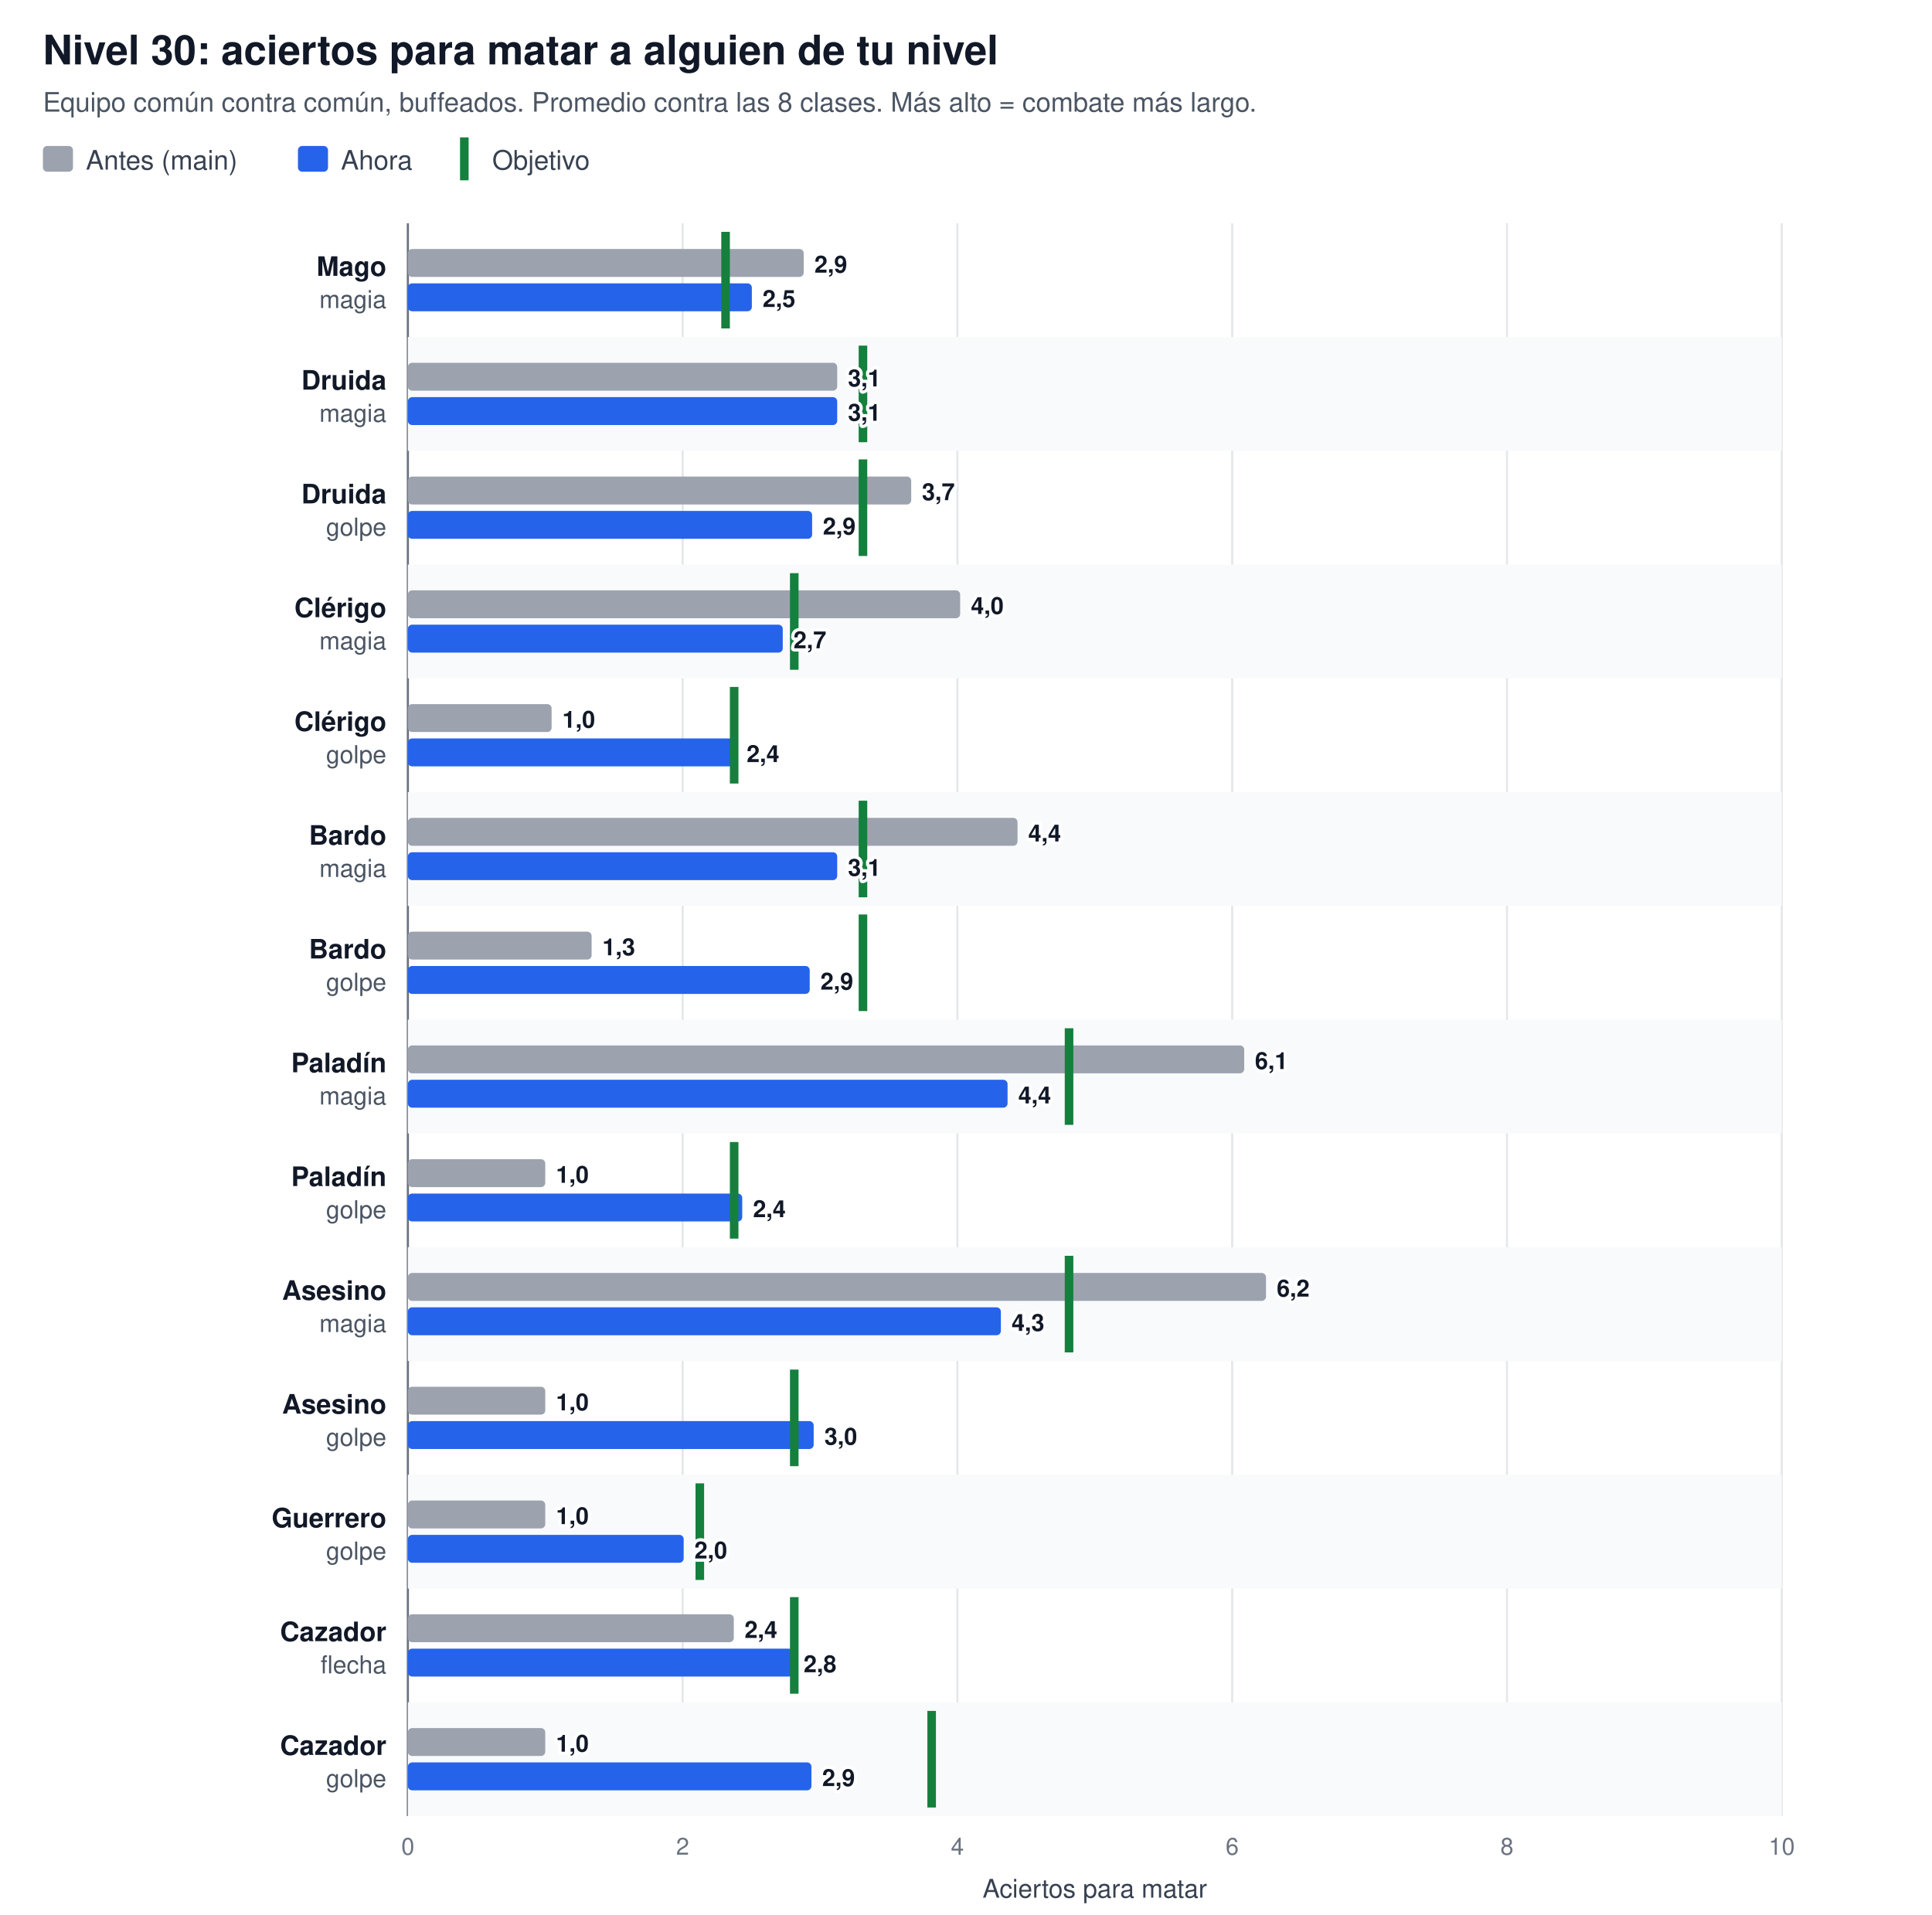
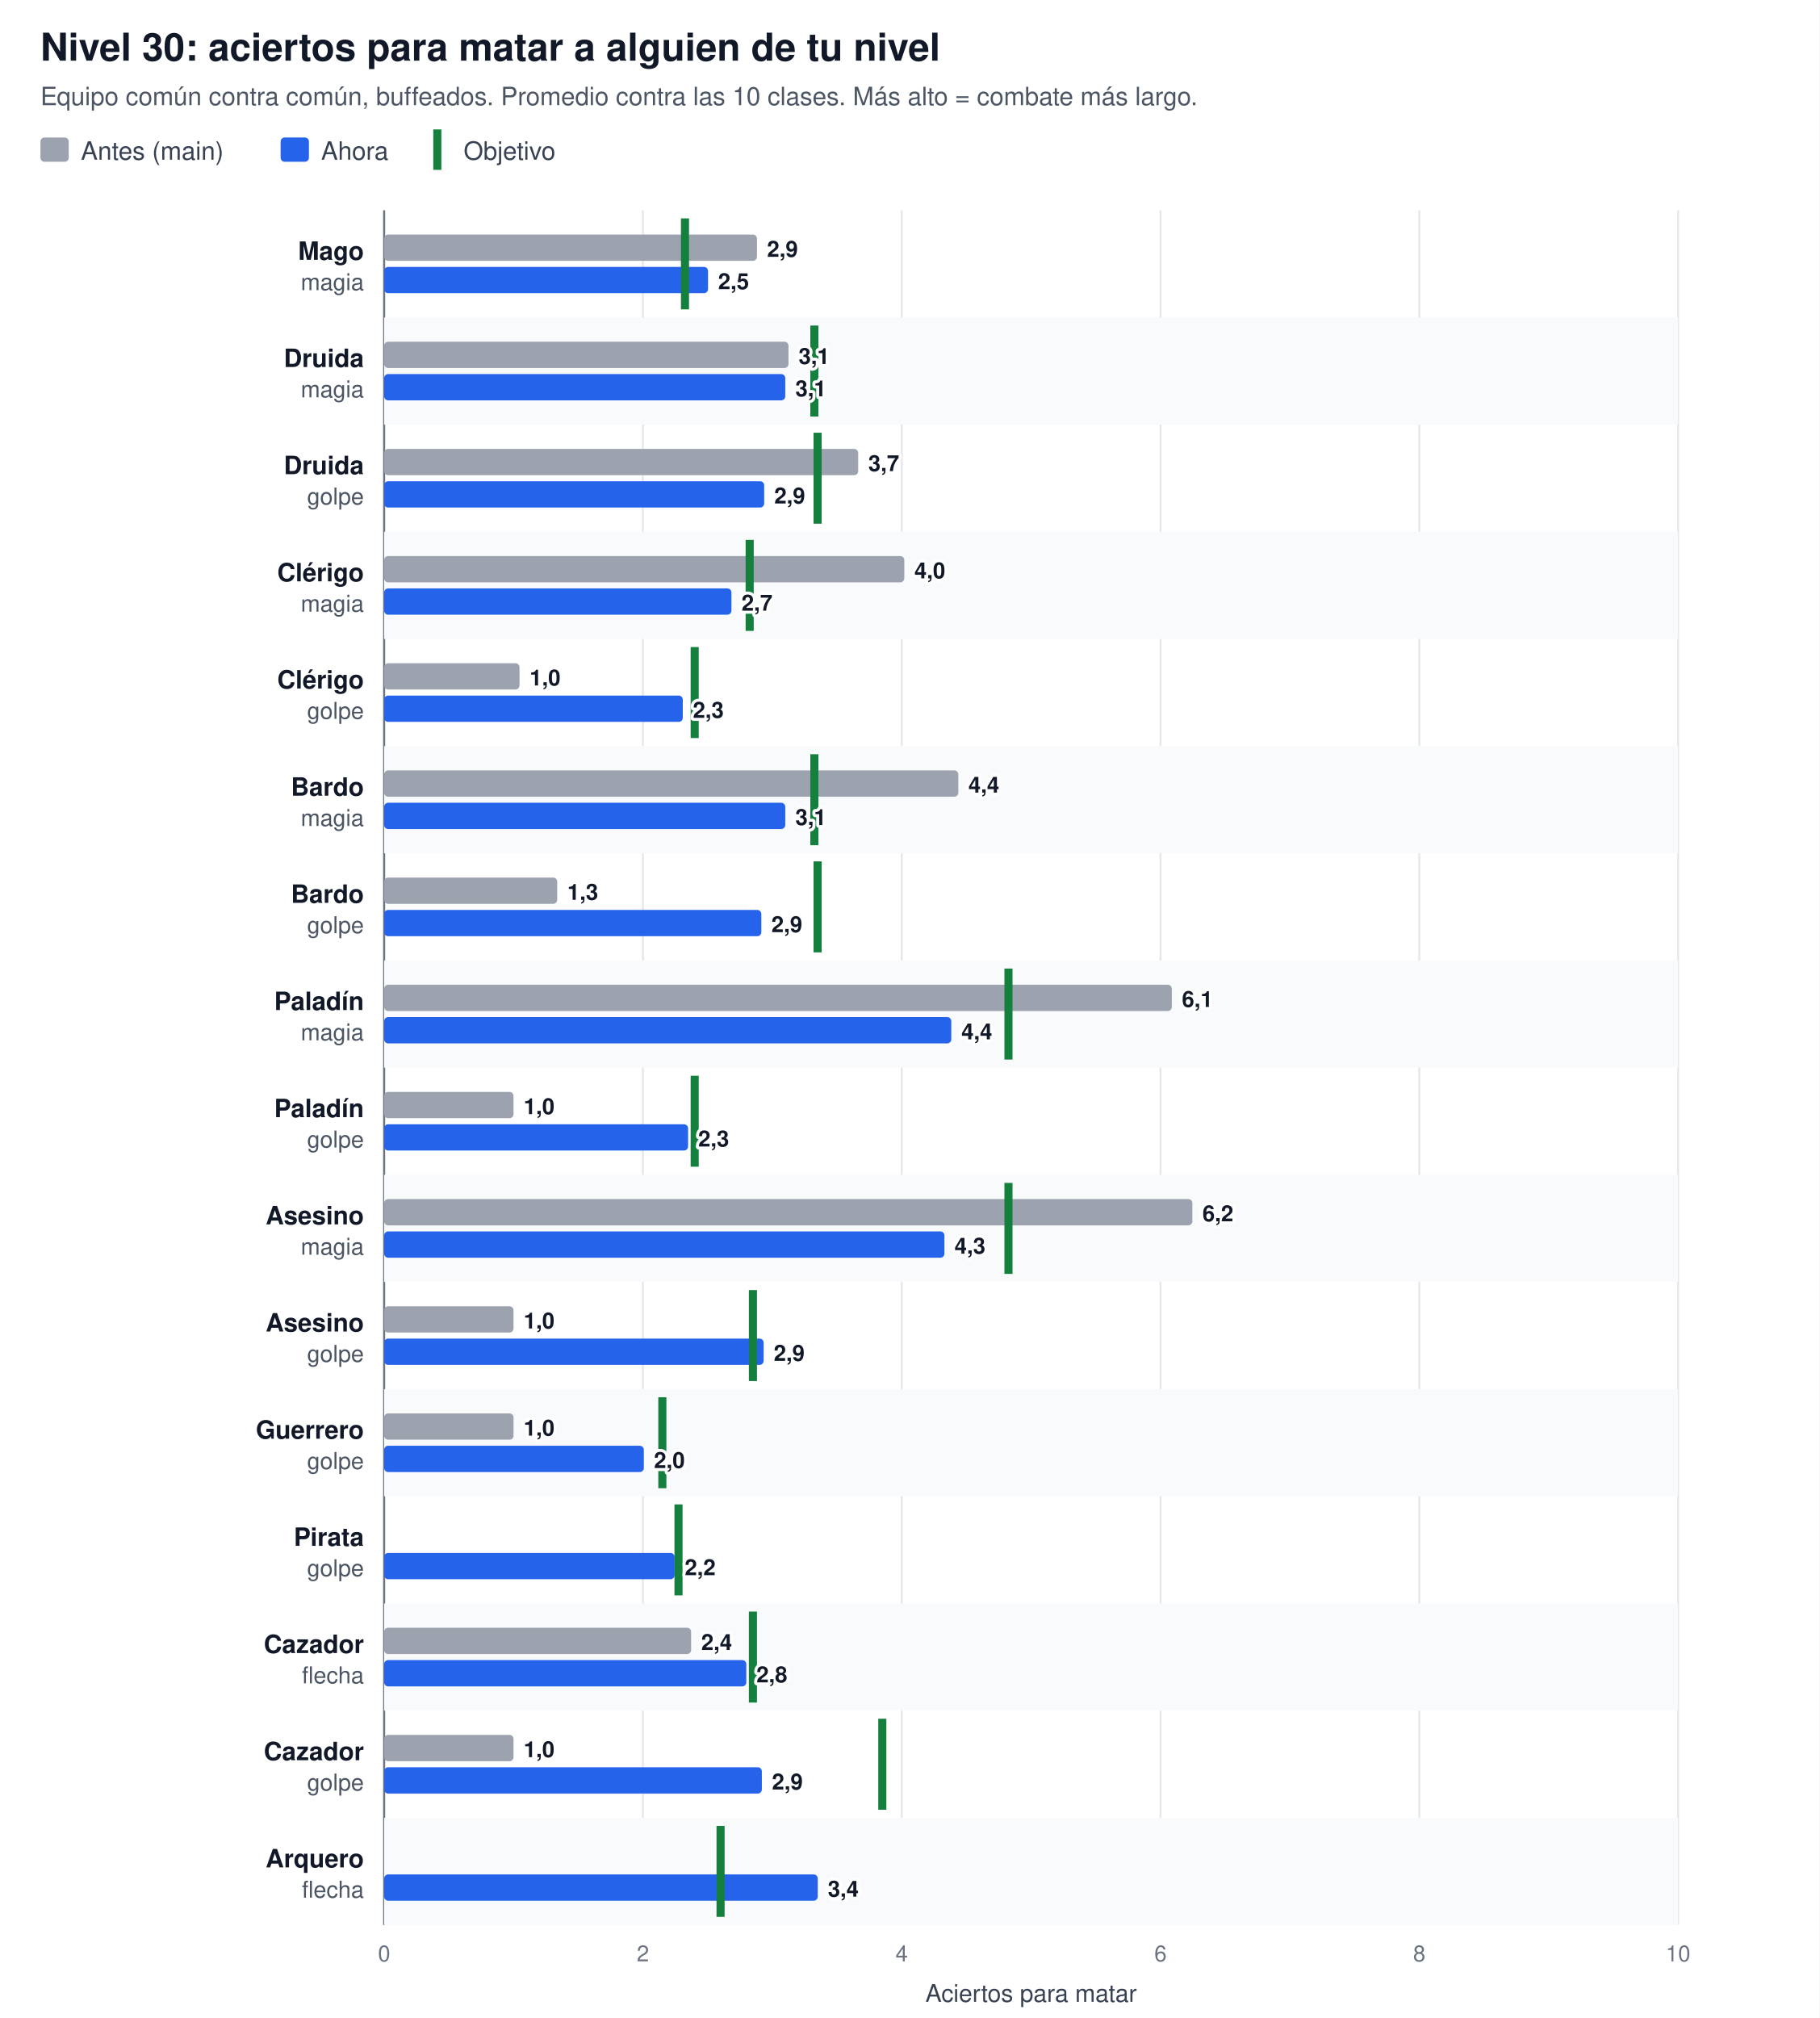
- <svg xmlns="http://www.w3.org/2000/svg" width="900" height="892" viewBox="0 0 900 892" font-family="Helvetica, Arial, sans-serif">
+ <svg xmlns="http://www.w3.org/2000/svg" width="900" height="998" viewBox="0 0 900 998" font-family="Helvetica, Arial, sans-serif">
  <rect width="100%" height="100%" fill="#ffffff" />
  <text x="20" y="30" font-size="19" font-weight="700" fill="#111827">Nivel 30: aciertos para matar a alguien de tu nivel</text>
-   <text x="20" y="52" font-size="12.5" fill="#4b5563">Equipo común contra común, buffeados. Promedio contra las 8 clases. Más alto = combate más largo.</text>
+   <text x="20" y="52" font-size="12.5" fill="#4b5563">Equipo común contra común, buffeados. Promedio contra las 10 clases. Más alto = combate más largo.</text>
  <rect x="20" y="68" width="14" height="12" fill="#9ca3af" rx="2" />
  <text x="40" y="79" font-size="12.5" fill="#374151">Antes (main)</text>
  <rect x="138.8" y="68" width="14" height="12" fill="#2563eb" rx="2" />
  <text x="158.8" y="79" font-size="12.5" fill="#374151">Ahora</text>
  <rect x="214.3" y="64" width="4" height="20" fill="#15803d" />
  <text x="229.3" y="79" font-size="12.5" fill="#374151">Objetivo</text>
-   <line x1="190" y1="104" x2="190" y2="846" stroke="#6b7280" stroke-width="1" />
-   <text x="190" y="864" font-size="11" text-anchor="middle" fill="#6b7280">0</text>
-   <line x1="318" y1="104" x2="318" y2="846" stroke="#e5e7eb" stroke-width="1" />
-   <text x="318" y="864" font-size="11" text-anchor="middle" fill="#6b7280">2</text>
-   <line x1="446" y1="104" x2="446" y2="846" stroke="#e5e7eb" stroke-width="1" />
-   <text x="446" y="864" font-size="11" text-anchor="middle" fill="#6b7280">4</text>
-   <line x1="574" y1="104" x2="574" y2="846" stroke="#e5e7eb" stroke-width="1" />
-   <text x="574" y="864" font-size="11" text-anchor="middle" fill="#6b7280">6</text>
-   <line x1="702" y1="104" x2="702" y2="846" stroke="#e5e7eb" stroke-width="1" />
-   <text x="702" y="864" font-size="11" text-anchor="middle" fill="#6b7280">8</text>
-   <line x1="830" y1="104" x2="830" y2="846" stroke="#e5e7eb" stroke-width="1" />
-   <text x="830" y="864" font-size="11" text-anchor="middle" fill="#6b7280">10</text>
-   <text x="510" y="884" font-size="12" text-anchor="middle" fill="#374151">Aciertos para matar</text>
+   <line x1="190" y1="104" x2="190" y2="952" stroke="#6b7280" stroke-width="1" />
+   <text x="190" y="970" font-size="11" text-anchor="middle" fill="#6b7280">0</text>
+   <line x1="318" y1="104" x2="318" y2="952" stroke="#e5e7eb" stroke-width="1" />
+   <text x="318" y="970" font-size="11" text-anchor="middle" fill="#6b7280">2</text>
+   <line x1="446" y1="104" x2="446" y2="952" stroke="#e5e7eb" stroke-width="1" />
+   <text x="446" y="970" font-size="11" text-anchor="middle" fill="#6b7280">4</text>
+   <line x1="574" y1="104" x2="574" y2="952" stroke="#e5e7eb" stroke-width="1" />
+   <text x="574" y="970" font-size="11" text-anchor="middle" fill="#6b7280">6</text>
+   <line x1="702" y1="104" x2="702" y2="952" stroke="#e5e7eb" stroke-width="1" />
+   <text x="702" y="970" font-size="11" text-anchor="middle" fill="#6b7280">8</text>
+   <line x1="830" y1="104" x2="830" y2="952" stroke="#e5e7eb" stroke-width="1" />
+   <text x="830" y="970" font-size="11" text-anchor="middle" fill="#6b7280">10</text>
+   <text x="510" y="990" font-size="12" text-anchor="middle" fill="#374151">Aciertos para matar</text>
  <text x="180" y="128.5" font-size="12.5" font-weight="600" text-anchor="end" fill="#111827">Mago</text>
  <text x="180" y="143.5" font-size="11.5" text-anchor="end" fill="#4b5563">magia</text>
  <rect x="190" y="116" width="184.4" height="13" fill="#9ca3af" rx="2" />
-   <rect x="190" y="132" width="160.24" height="13" fill="#2563eb" rx="2" />
-   <rect x="336" y="108" width="4" height="45" fill="#15803d" />
+   <rect x="190" y="132" width="160.192" height="13" fill="#2563eb" rx="2" />
+   <rect x="336.8" y="108" width="4" height="45" fill="#15803d" />
  <text x="379.4" y="127" font-size="11" font-weight="600" fill="#111827" paint-order="stroke" stroke="#ffffff" stroke-width="3" stroke-linejoin="round">2,9</text>
-   <text x="355.24" y="143" font-size="11" font-weight="600" fill="#111827" paint-order="stroke" stroke="#ffffff" stroke-width="3" stroke-linejoin="round">2,5</text>
+   <text x="355.192" y="143" font-size="11" font-weight="600" fill="#111827" paint-order="stroke" stroke="#ffffff" stroke-width="3" stroke-linejoin="round">2,5</text>
  <rect x="190" y="157" width="640" height="53" fill="#f9fafb" />
  <text x="180" y="181.5" font-size="12.5" font-weight="600" text-anchor="end" fill="#111827">Druida</text>
  <text x="180" y="196.5" font-size="11.5" text-anchor="end" fill="#4b5563">magia</text>
  <rect x="190" y="169" width="200" height="13" fill="#9ca3af" rx="2" />
-   <rect x="190" y="185" width="200" height="13" fill="#2563eb" rx="2" />
-   <rect x="400" y="161" width="4" height="45" fill="#15803d" />
+   <rect x="190" y="185" width="198.4" height="13" fill="#2563eb" rx="2" />
+   <rect x="400.8" y="161" width="4" height="45" fill="#15803d" />
  <text x="395" y="180" font-size="11" font-weight="600" fill="#111827" paint-order="stroke" stroke="#ffffff" stroke-width="3" stroke-linejoin="round">3,1</text>
-   <text x="395" y="196" font-size="11" font-weight="600" fill="#111827" paint-order="stroke" stroke="#ffffff" stroke-width="3" stroke-linejoin="round">3,1</text>
+   <text x="393.4" y="196" font-size="11" font-weight="600" fill="#111827" paint-order="stroke" stroke="#ffffff" stroke-width="3" stroke-linejoin="round">3,1</text>
  <text x="180" y="234.5" font-size="12.5" font-weight="600" text-anchor="end" fill="#111827">Druida</text>
  <text x="180" y="249.5" font-size="11.5" text-anchor="end" fill="#4b5563">golpe</text>
  <rect x="190" y="222" width="234.48" height="13" fill="#9ca3af" rx="2" />
-   <rect x="190" y="238" width="188.32" height="13" fill="#2563eb" rx="2" />
-   <rect x="400" y="214" width="4" height="45" fill="#15803d" />
+   <rect x="190" y="238" width="187.968" height="13" fill="#2563eb" rx="2" />
+   <rect x="402.4" y="214" width="4" height="45" fill="#15803d" />
  <text x="429.48" y="233" font-size="11" font-weight="600" fill="#111827" paint-order="stroke" stroke="#ffffff" stroke-width="3" stroke-linejoin="round">3,7</text>
-   <text x="383.32" y="249" font-size="11" font-weight="600" fill="#111827" paint-order="stroke" stroke="#ffffff" stroke-width="3" stroke-linejoin="round">2,9</text>
+   <text x="382.968" y="249" font-size="11" font-weight="600" fill="#111827" paint-order="stroke" stroke="#ffffff" stroke-width="3" stroke-linejoin="round">2,9</text>
  <rect x="190" y="263" width="640" height="53" fill="#f9fafb" />
  <text x="180" y="287.5" font-size="12.5" font-weight="600" text-anchor="end" fill="#111827">Clérigo</text>
  <text x="180" y="302.5" font-size="11.5" text-anchor="end" fill="#4b5563">magia</text>
  <rect x="190" y="275" width="257.28" height="13" fill="#9ca3af" rx="2" />
-   <rect x="190" y="291" width="174.64" height="13" fill="#2563eb" rx="2" />
-   <rect x="368" y="267" width="4" height="45" fill="#15803d" />
+   <rect x="190" y="291" width="171.776" height="13" fill="#2563eb" rx="2" />
+   <rect x="368.8" y="267" width="4" height="45" fill="#15803d" />
  <text x="452.28" y="286" font-size="11" font-weight="600" fill="#111827" paint-order="stroke" stroke="#ffffff" stroke-width="3" stroke-linejoin="round">4,0</text>
-   <text x="369.64" y="302" font-size="11" font-weight="600" fill="#111827" paint-order="stroke" stroke="#ffffff" stroke-width="3" stroke-linejoin="round">2,7</text>
+   <text x="366.776" y="302" font-size="11" font-weight="600" fill="#111827" paint-order="stroke" stroke="#ffffff" stroke-width="3" stroke-linejoin="round">2,7</text>
  <text x="180" y="340.5" font-size="12.5" font-weight="600" text-anchor="end" fill="#111827">Clérigo</text>
  <text x="180" y="355.5" font-size="11.5" text-anchor="end" fill="#4b5563">golpe</text>
  <rect x="190" y="328" width="66.96" height="13" fill="#9ca3af" rx="2" />
-   <rect x="190" y="344" width="152.8" height="13" fill="#2563eb" rx="2" />
-   <rect x="340" y="320" width="4" height="45" fill="#15803d" />
+   <rect x="190" y="344" width="147.712" height="13" fill="#2563eb" rx="2" />
+   <rect x="341.6" y="320" width="4" height="45" fill="#15803d" />
  <text x="261.96" y="339" font-size="11" font-weight="600" fill="#111827" paint-order="stroke" stroke="#ffffff" stroke-width="3" stroke-linejoin="round">1,0</text>
-   <text x="347.8" y="355" font-size="11" font-weight="600" fill="#111827" paint-order="stroke" stroke="#ffffff" stroke-width="3" stroke-linejoin="round">2,4</text>
+   <text x="342.712" y="355" font-size="11" font-weight="600" fill="#111827" paint-order="stroke" stroke="#ffffff" stroke-width="3" stroke-linejoin="round">2,3</text>
  <rect x="190" y="369" width="640" height="53" fill="#f9fafb" />
  <text x="180" y="393.5" font-size="12.5" font-weight="600" text-anchor="end" fill="#111827">Bardo</text>
  <text x="180" y="408.5" font-size="11.5" text-anchor="end" fill="#4b5563">magia</text>
  <rect x="190" y="381" width="284" height="13" fill="#9ca3af" rx="2" />
-   <rect x="190" y="397" width="200" height="13" fill="#2563eb" rx="2" />
-   <rect x="400" y="373" width="4" height="45" fill="#15803d" />
+   <rect x="190" y="397" width="198.4" height="13" fill="#2563eb" rx="2" />
+   <rect x="400.8" y="373" width="4" height="45" fill="#15803d" />
  <text x="479" y="392" font-size="11" font-weight="600" fill="#111827" paint-order="stroke" stroke="#ffffff" stroke-width="3" stroke-linejoin="round">4,4</text>
-   <text x="395" y="408" font-size="11" font-weight="600" fill="#111827" paint-order="stroke" stroke="#ffffff" stroke-width="3" stroke-linejoin="round">3,1</text>
+   <text x="393.4" y="408" font-size="11" font-weight="600" fill="#111827" paint-order="stroke" stroke="#ffffff" stroke-width="3" stroke-linejoin="round">3,1</text>
  <text x="180" y="446.5" font-size="12.5" font-weight="600" text-anchor="end" fill="#111827">Bardo</text>
  <text x="180" y="461.5" font-size="11.5" text-anchor="end" fill="#4b5563">golpe</text>
  <rect x="190" y="434" width="85.6" height="13" fill="#9ca3af" rx="2" />
-   <rect x="190" y="450" width="187.2" height="13" fill="#2563eb" rx="2" />
-   <rect x="400" y="426" width="4" height="45" fill="#15803d" />
+   <rect x="190" y="450" width="186.56" height="13" fill="#2563eb" rx="2" />
+   <rect x="402.4" y="426" width="4" height="45" fill="#15803d" />
  <text x="280.6" y="445" font-size="11" font-weight="600" fill="#111827" paint-order="stroke" stroke="#ffffff" stroke-width="3" stroke-linejoin="round">1,3</text>
-   <text x="382.2" y="461" font-size="11" font-weight="600" fill="#111827" paint-order="stroke" stroke="#ffffff" stroke-width="3" stroke-linejoin="round">2,9</text>
+   <text x="381.56" y="461" font-size="11" font-weight="600" fill="#111827" paint-order="stroke" stroke="#ffffff" stroke-width="3" stroke-linejoin="round">2,9</text>
  <rect x="190" y="475" width="640" height="53" fill="#f9fafb" />
  <text x="180" y="499.5" font-size="12.5" font-weight="600" text-anchor="end" fill="#111827">Paladín</text>
  <text x="180" y="514.5" font-size="11.5" text-anchor="end" fill="#4b5563">magia</text>
  <rect x="190" y="487" width="389.6" height="13" fill="#9ca3af" rx="2" />
-   <rect x="190" y="503" width="279.36" height="13" fill="#2563eb" rx="2" />
-   <rect x="496" y="479" width="4" height="45" fill="#15803d" />
+   <rect x="190" y="503" width="280.512" height="13" fill="#2563eb" rx="2" />
+   <rect x="496.8" y="479" width="4" height="45" fill="#15803d" />
  <text x="584.6" y="498" font-size="11" font-weight="600" fill="#111827" paint-order="stroke" stroke="#ffffff" stroke-width="3" stroke-linejoin="round">6,1</text>
-   <text x="474.36" y="514" font-size="11" font-weight="600" fill="#111827" paint-order="stroke" stroke="#ffffff" stroke-width="3" stroke-linejoin="round">4,4</text>
+   <text x="475.512" y="514" font-size="11" font-weight="600" fill="#111827" paint-order="stroke" stroke="#ffffff" stroke-width="3" stroke-linejoin="round">4,4</text>
  <text x="180" y="552.5" font-size="12.5" font-weight="600" text-anchor="end" fill="#111827">Paladín</text>
  <text x="180" y="567.5" font-size="11.5" text-anchor="end" fill="#4b5563">golpe</text>
  <rect x="190" y="540" width="64" height="13" fill="#9ca3af" rx="2" />
-   <rect x="190" y="556" width="155.76" height="13" fill="#2563eb" rx="2" />
-   <rect x="340" y="532" width="4" height="45" fill="#15803d" />
+   <rect x="190" y="556" width="150.336" height="13" fill="#2563eb" rx="2" />
+   <rect x="341.6" y="532" width="4" height="45" fill="#15803d" />
  <text x="259" y="551" font-size="11" font-weight="600" fill="#111827" paint-order="stroke" stroke="#ffffff" stroke-width="3" stroke-linejoin="round">1,0</text>
-   <text x="350.76" y="567" font-size="11" font-weight="600" fill="#111827" paint-order="stroke" stroke="#ffffff" stroke-width="3" stroke-linejoin="round">2,4</text>
+   <text x="345.336" y="567" font-size="11" font-weight="600" fill="#111827" paint-order="stroke" stroke="#ffffff" stroke-width="3" stroke-linejoin="round">2,3</text>
  <rect x="190" y="581" width="640" height="53" fill="#f9fafb" />
  <text x="180" y="605.5" font-size="12.5" font-weight="600" text-anchor="end" fill="#111827">Asesino</text>
  <text x="180" y="620.5" font-size="11.5" text-anchor="end" fill="#4b5563">magia</text>
  <rect x="190" y="593" width="399.76" height="13" fill="#9ca3af" rx="2" />
-   <rect x="190" y="609" width="276.24" height="13" fill="#2563eb" rx="2" />
-   <rect x="496" y="585" width="4" height="45" fill="#15803d" />
+   <rect x="190" y="609" width="277.12" height="13" fill="#2563eb" rx="2" />
+   <rect x="496.8" y="585" width="4" height="45" fill="#15803d" />
  <text x="594.76" y="604" font-size="11" font-weight="600" fill="#111827" paint-order="stroke" stroke="#ffffff" stroke-width="3" stroke-linejoin="round">6,2</text>
-   <text x="471.24" y="620" font-size="11" font-weight="600" fill="#111827" paint-order="stroke" stroke="#ffffff" stroke-width="3" stroke-linejoin="round">4,3</text>
+   <text x="472.12" y="620" font-size="11" font-weight="600" fill="#111827" paint-order="stroke" stroke="#ffffff" stroke-width="3" stroke-linejoin="round">4,3</text>
  <text x="180" y="658.5" font-size="12.5" font-weight="600" text-anchor="end" fill="#111827">Asesino</text>
  <text x="180" y="673.5" font-size="11.5" text-anchor="end" fill="#4b5563">golpe</text>
  <rect x="190" y="646" width="64" height="13" fill="#9ca3af" rx="2" />
-   <rect x="190" y="662" width="189.04" height="13" fill="#2563eb" rx="2" />
-   <rect x="368" y="638" width="4" height="45" fill="#15803d" />
+   <rect x="190" y="662" width="187.712" height="13" fill="#2563eb" rx="2" />
+   <rect x="370.4" y="638" width="4" height="45" fill="#15803d" />
  <text x="259" y="657" font-size="11" font-weight="600" fill="#111827" paint-order="stroke" stroke="#ffffff" stroke-width="3" stroke-linejoin="round">1,0</text>
-   <text x="384.04" y="673" font-size="11" font-weight="600" fill="#111827" paint-order="stroke" stroke="#ffffff" stroke-width="3" stroke-linejoin="round">3,0</text>
+   <text x="382.712" y="673" font-size="11" font-weight="600" fill="#111827" paint-order="stroke" stroke="#ffffff" stroke-width="3" stroke-linejoin="round">2,9</text>
  <rect x="190" y="687" width="640" height="53" fill="#f9fafb" />
  <text x="180" y="711.5" font-size="12.5" font-weight="600" text-anchor="end" fill="#111827">Guerrero</text>
  <text x="180" y="726.5" font-size="11.5" text-anchor="end" fill="#4b5563">golpe</text>
  <rect x="190" y="699" width="64" height="13" fill="#9ca3af" rx="2" />
-   <rect x="190" y="715" width="128.48" height="13" fill="#2563eb" rx="2" />
-   <rect x="324" y="691" width="4" height="45" fill="#15803d" />
+   <rect x="190" y="715" width="128.448" height="13" fill="#2563eb" rx="2" />
+   <rect x="325.6" y="691" width="4" height="45" fill="#15803d" />
  <text x="259" y="710" font-size="11" font-weight="600" fill="#111827" paint-order="stroke" stroke="#ffffff" stroke-width="3" stroke-linejoin="round">1,0</text>
-   <text x="323.48" y="726" font-size="11" font-weight="600" fill="#111827" paint-order="stroke" stroke="#ffffff" stroke-width="3" stroke-linejoin="round">2,0</text>
-   <text x="180" y="764.5" font-size="12.5" font-weight="600" text-anchor="end" fill="#111827">Cazador</text>
-   <text x="180" y="779.5" font-size="11.5" text-anchor="end" fill="#4b5563">flecha</text>
-   <rect x="190" y="752" width="151.84" height="13" fill="#9ca3af" rx="2" />
-   <rect x="190" y="768" width="179.36" height="13" fill="#2563eb" rx="2" />
-   <rect x="368" y="744" width="4" height="45" fill="#15803d" />
-   <text x="346.84" y="763" font-size="11" font-weight="600" fill="#111827" paint-order="stroke" stroke="#ffffff" stroke-width="3" stroke-linejoin="round">2,4</text>
-   <text x="374.36" y="779" font-size="11" font-weight="600" fill="#111827" paint-order="stroke" stroke="#ffffff" stroke-width="3" stroke-linejoin="round">2,8</text>
+   <text x="323.448" y="726" font-size="11" font-weight="600" fill="#111827" paint-order="stroke" stroke="#ffffff" stroke-width="3" stroke-linejoin="round">2,0</text>
+   <text x="180" y="764.5" font-size="12.5" font-weight="600" text-anchor="end" fill="#111827">Pirata</text>
+   <text x="180" y="779.5" font-size="11.5" text-anchor="end" fill="#4b5563">golpe</text>
+   <rect x="190" y="768" width="143.68" height="13" fill="#2563eb" rx="2" />
+   <rect x="333.6" y="744" width="4" height="45" fill="#15803d" />
+   <text x="338.68" y="779" font-size="11" font-weight="600" fill="#111827" paint-order="stroke" stroke="#ffffff" stroke-width="3" stroke-linejoin="round">2,2</text>
  <rect x="190" y="793" width="640" height="53" fill="#f9fafb" />
  <text x="180" y="817.5" font-size="12.5" font-weight="600" text-anchor="end" fill="#111827">Cazador</text>
-   <text x="180" y="832.5" font-size="11.5" text-anchor="end" fill="#4b5563">golpe</text>
-   <rect x="190" y="805" width="64" height="13" fill="#9ca3af" rx="2" />
-   <rect x="190" y="821" width="188" height="13" fill="#2563eb" rx="2" />
-   <rect x="432" y="797" width="4" height="45" fill="#15803d" />
-   <text x="259" y="816" font-size="11" font-weight="600" fill="#111827" paint-order="stroke" stroke="#ffffff" stroke-width="3" stroke-linejoin="round">1,0</text>
-   <text x="383" y="832" font-size="11" font-weight="600" fill="#111827" paint-order="stroke" stroke="#ffffff" stroke-width="3" stroke-linejoin="round">2,9</text>
+   <text x="180" y="832.5" font-size="11.5" text-anchor="end" fill="#4b5563">flecha</text>
+   <rect x="190" y="805" width="151.84" height="13" fill="#9ca3af" rx="2" />
+   <rect x="190" y="821" width="179.136" height="13" fill="#2563eb" rx="2" />
+   <rect x="370.4" y="797" width="4" height="45" fill="#15803d" />
+   <text x="346.84" y="816" font-size="11" font-weight="600" fill="#111827" paint-order="stroke" stroke="#ffffff" stroke-width="3" stroke-linejoin="round">2,4</text>
+   <text x="374.136" y="832" font-size="11" font-weight="600" fill="#111827" paint-order="stroke" stroke="#ffffff" stroke-width="3" stroke-linejoin="round">2,8</text>
+   <text x="180" y="870.5" font-size="12.5" font-weight="600" text-anchor="end" fill="#111827">Cazador</text>
+   <text x="180" y="885.5" font-size="11.5" text-anchor="end" fill="#4b5563">golpe</text>
+   <rect x="190" y="858" width="64" height="13" fill="#9ca3af" rx="2" />
+   <rect x="190" y="874" width="186.816" height="13" fill="#2563eb" rx="2" />
+   <rect x="434.4" y="850" width="4" height="45" fill="#15803d" />
+   <text x="259" y="869" font-size="11" font-weight="600" fill="#111827" paint-order="stroke" stroke="#ffffff" stroke-width="3" stroke-linejoin="round">1,0</text>
+   <text x="381.816" y="885" font-size="11" font-weight="600" fill="#111827" paint-order="stroke" stroke="#ffffff" stroke-width="3" stroke-linejoin="round">2,9</text>
+   <rect x="190" y="899" width="640" height="53" fill="#f9fafb" />
+   <text x="180" y="923.5" font-size="12.5" font-weight="600" text-anchor="end" fill="#111827">Arquero</text>
+   <text x="180" y="938.5" font-size="11.5" text-anchor="end" fill="#4b5563">flecha</text>
+   <rect x="190" y="927" width="214.464" height="13" fill="#2563eb" rx="2" />
+   <rect x="354.4" y="903" width="4" height="45" fill="#15803d" />
+   <text x="409.464" y="938" font-size="11" font-weight="600" fill="#111827" paint-order="stroke" stroke="#ffffff" stroke-width="3" stroke-linejoin="round">3,4</text>
</svg>
